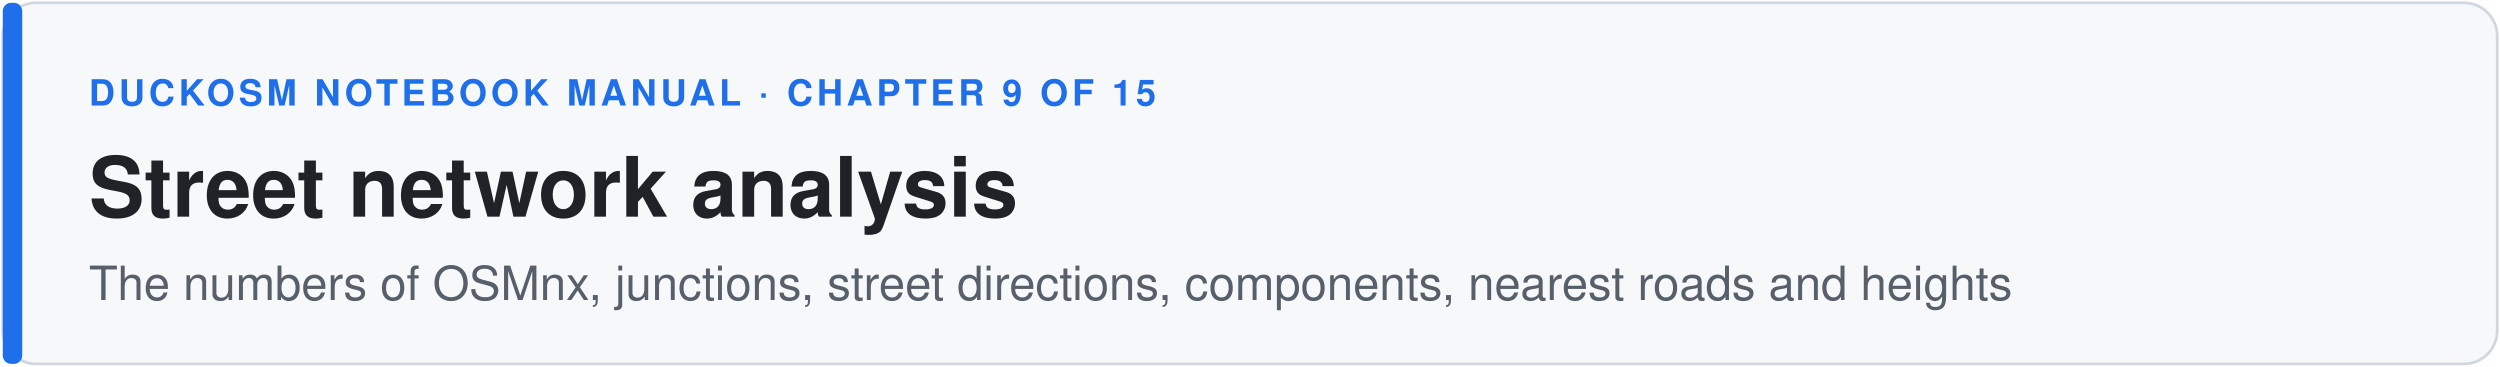
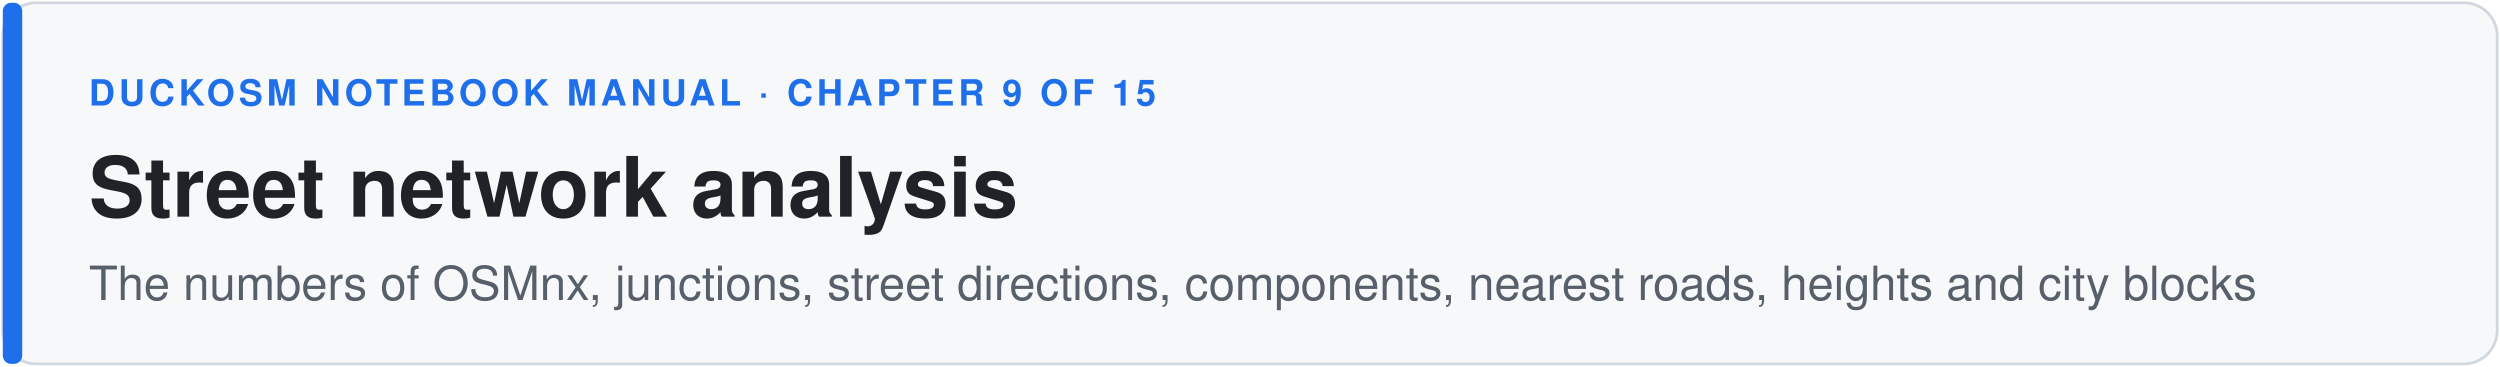
<svg xmlns="http://www.w3.org/2000/svg" width="900" height="132" viewBox="0 0 900 132" font-family="Segoe UI, Helvetica, Arial, sans-serif">
  <rect x="1" y="1" width="898" height="130" rx="12" fill="#f6f8fa" stroke="#d0d7de" />
  <rect x="1" y="1" width="7" height="130" rx="3" fill="#1f6feb" />
  <text x="32" y="38" font-size="13" font-weight="600" letter-spacing="1.4" fill="#1f6feb">DUCKOSM NOTEBOOK MANUAL · CHAPTER 9 OF 15</text>
  <text x="32" y="78" font-size="30" font-weight="700" fill="#1f2328">Street network analysis</text>
-   <text x="32" y="108" font-size="17" fill="#57606a">The numbers of OSMnx, junctions, street directions, components, nearest roads and heights</text>
+   <text x="32" y="108" font-size="17" fill="#57606a">The numbers of OSMnx, junctions, street directions, components, nearest roads, heights and city blocks</text>
</svg>
